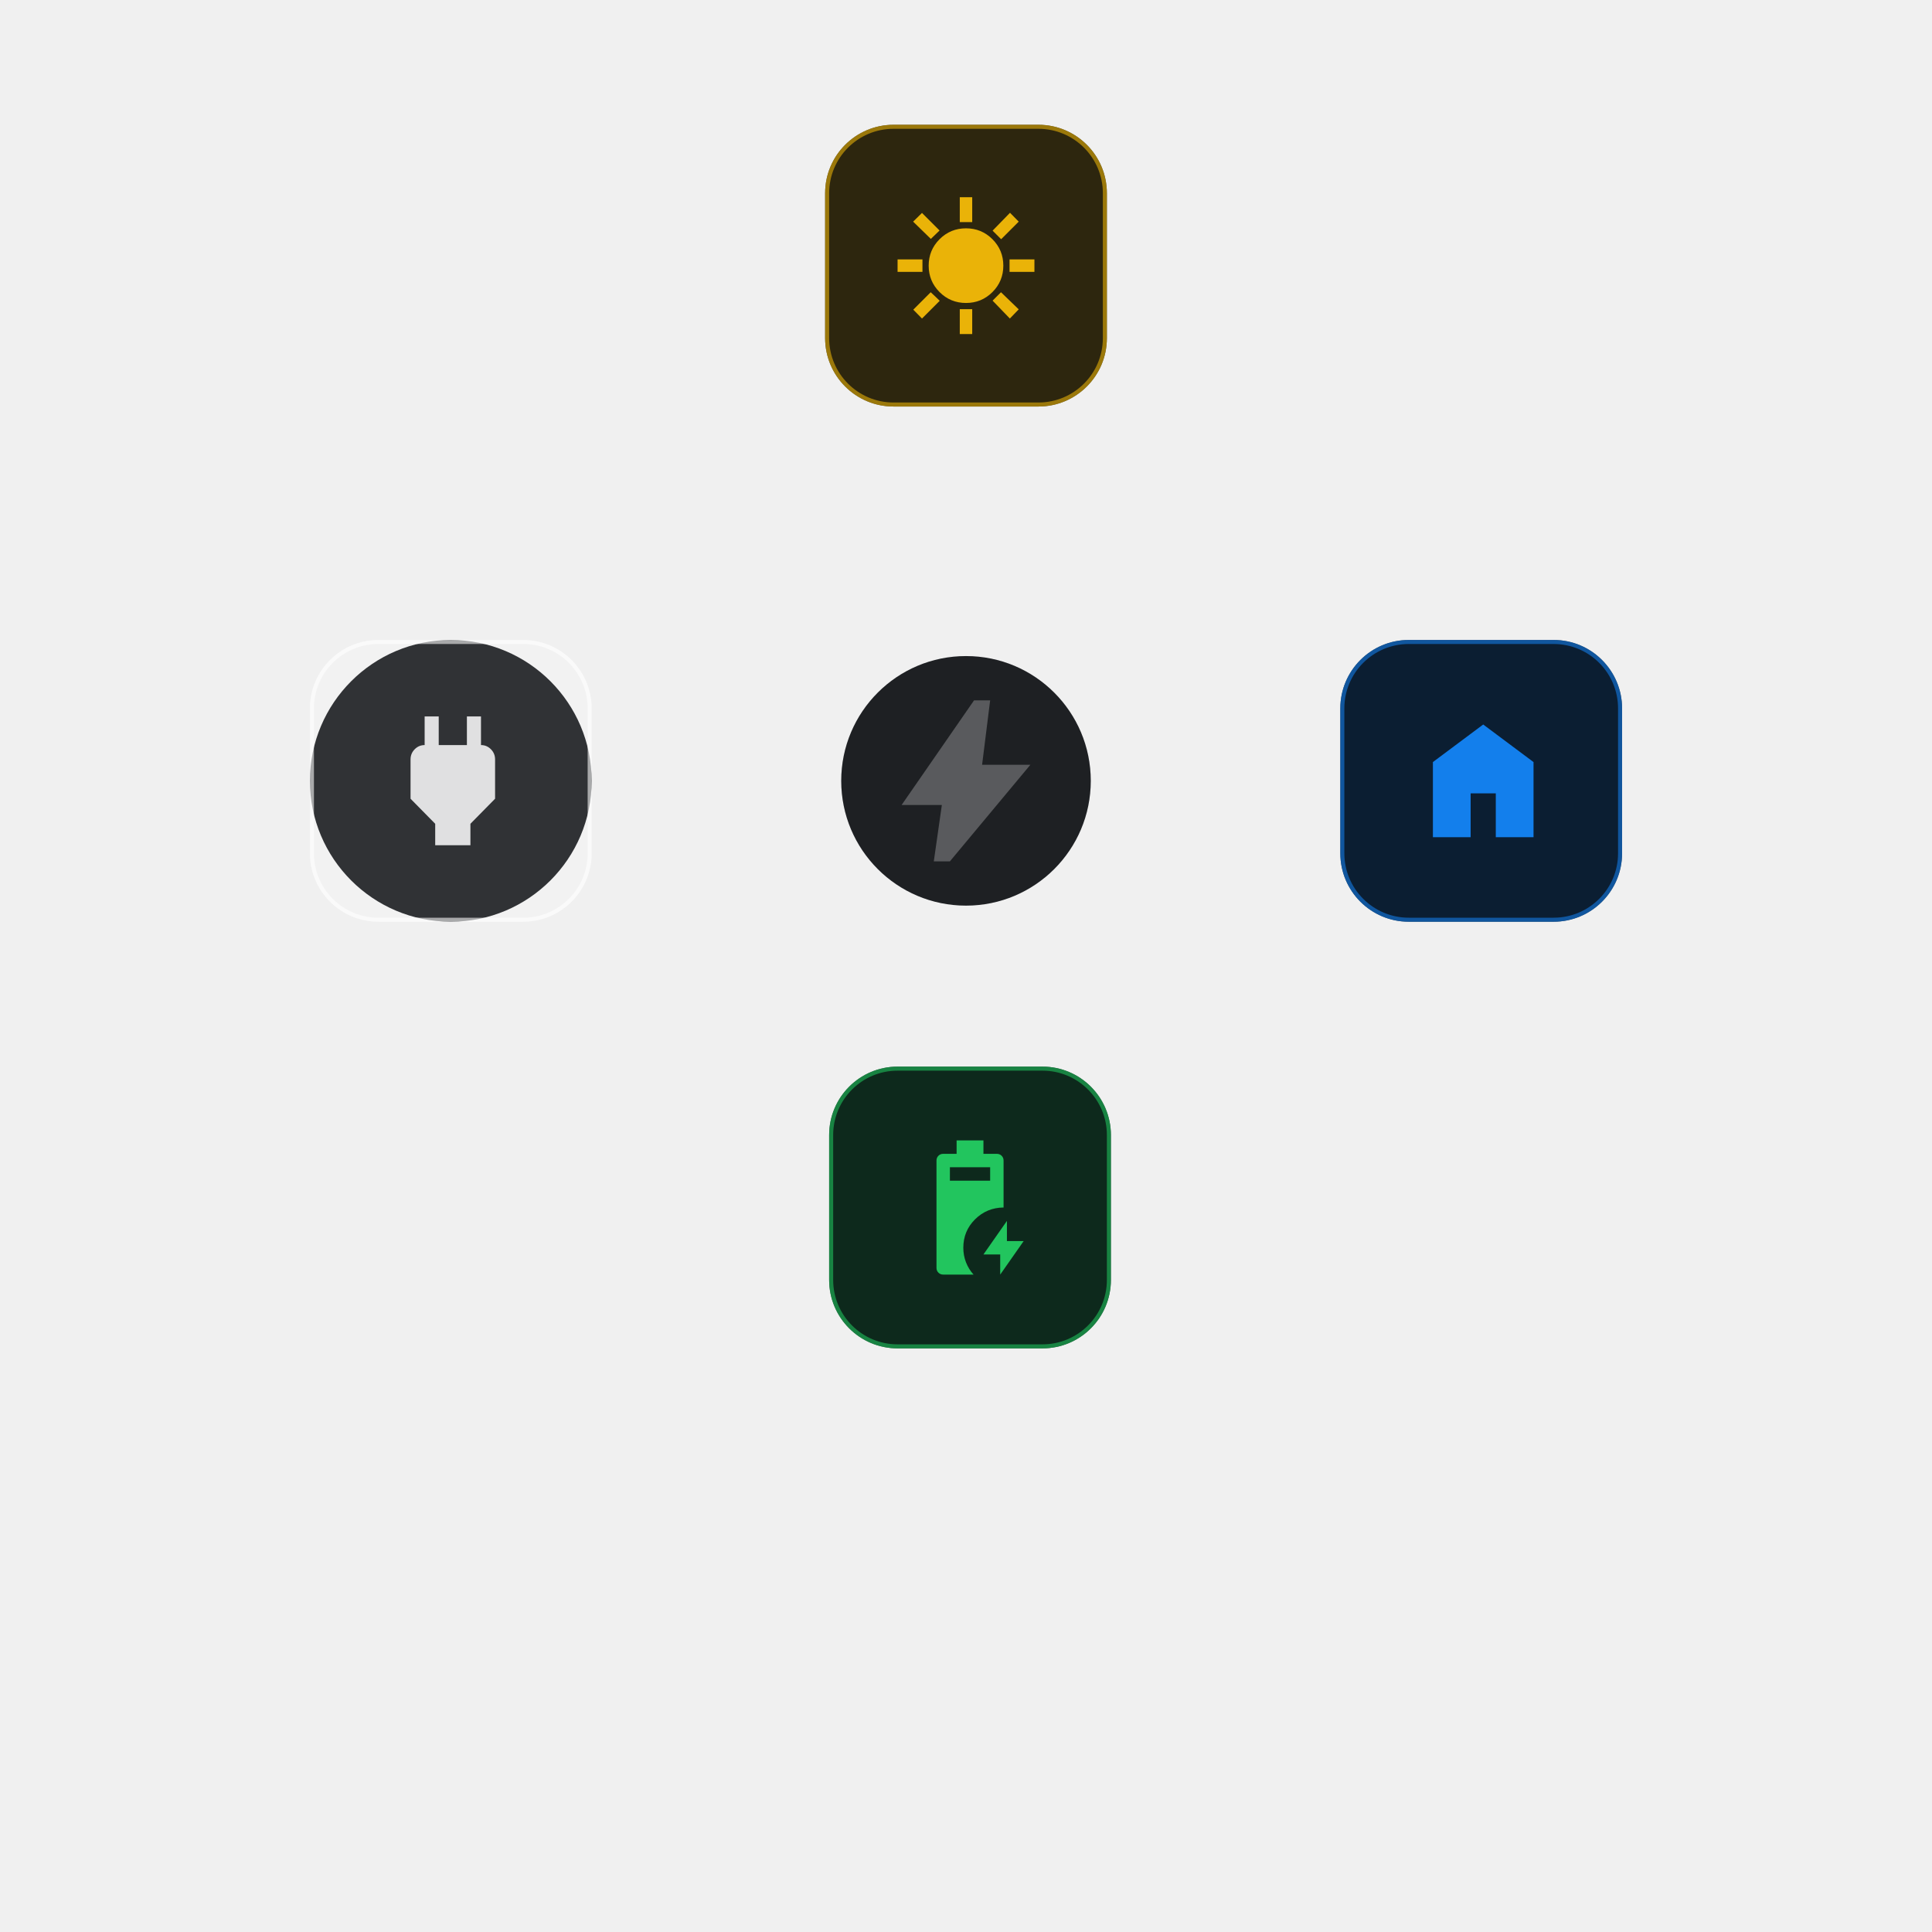
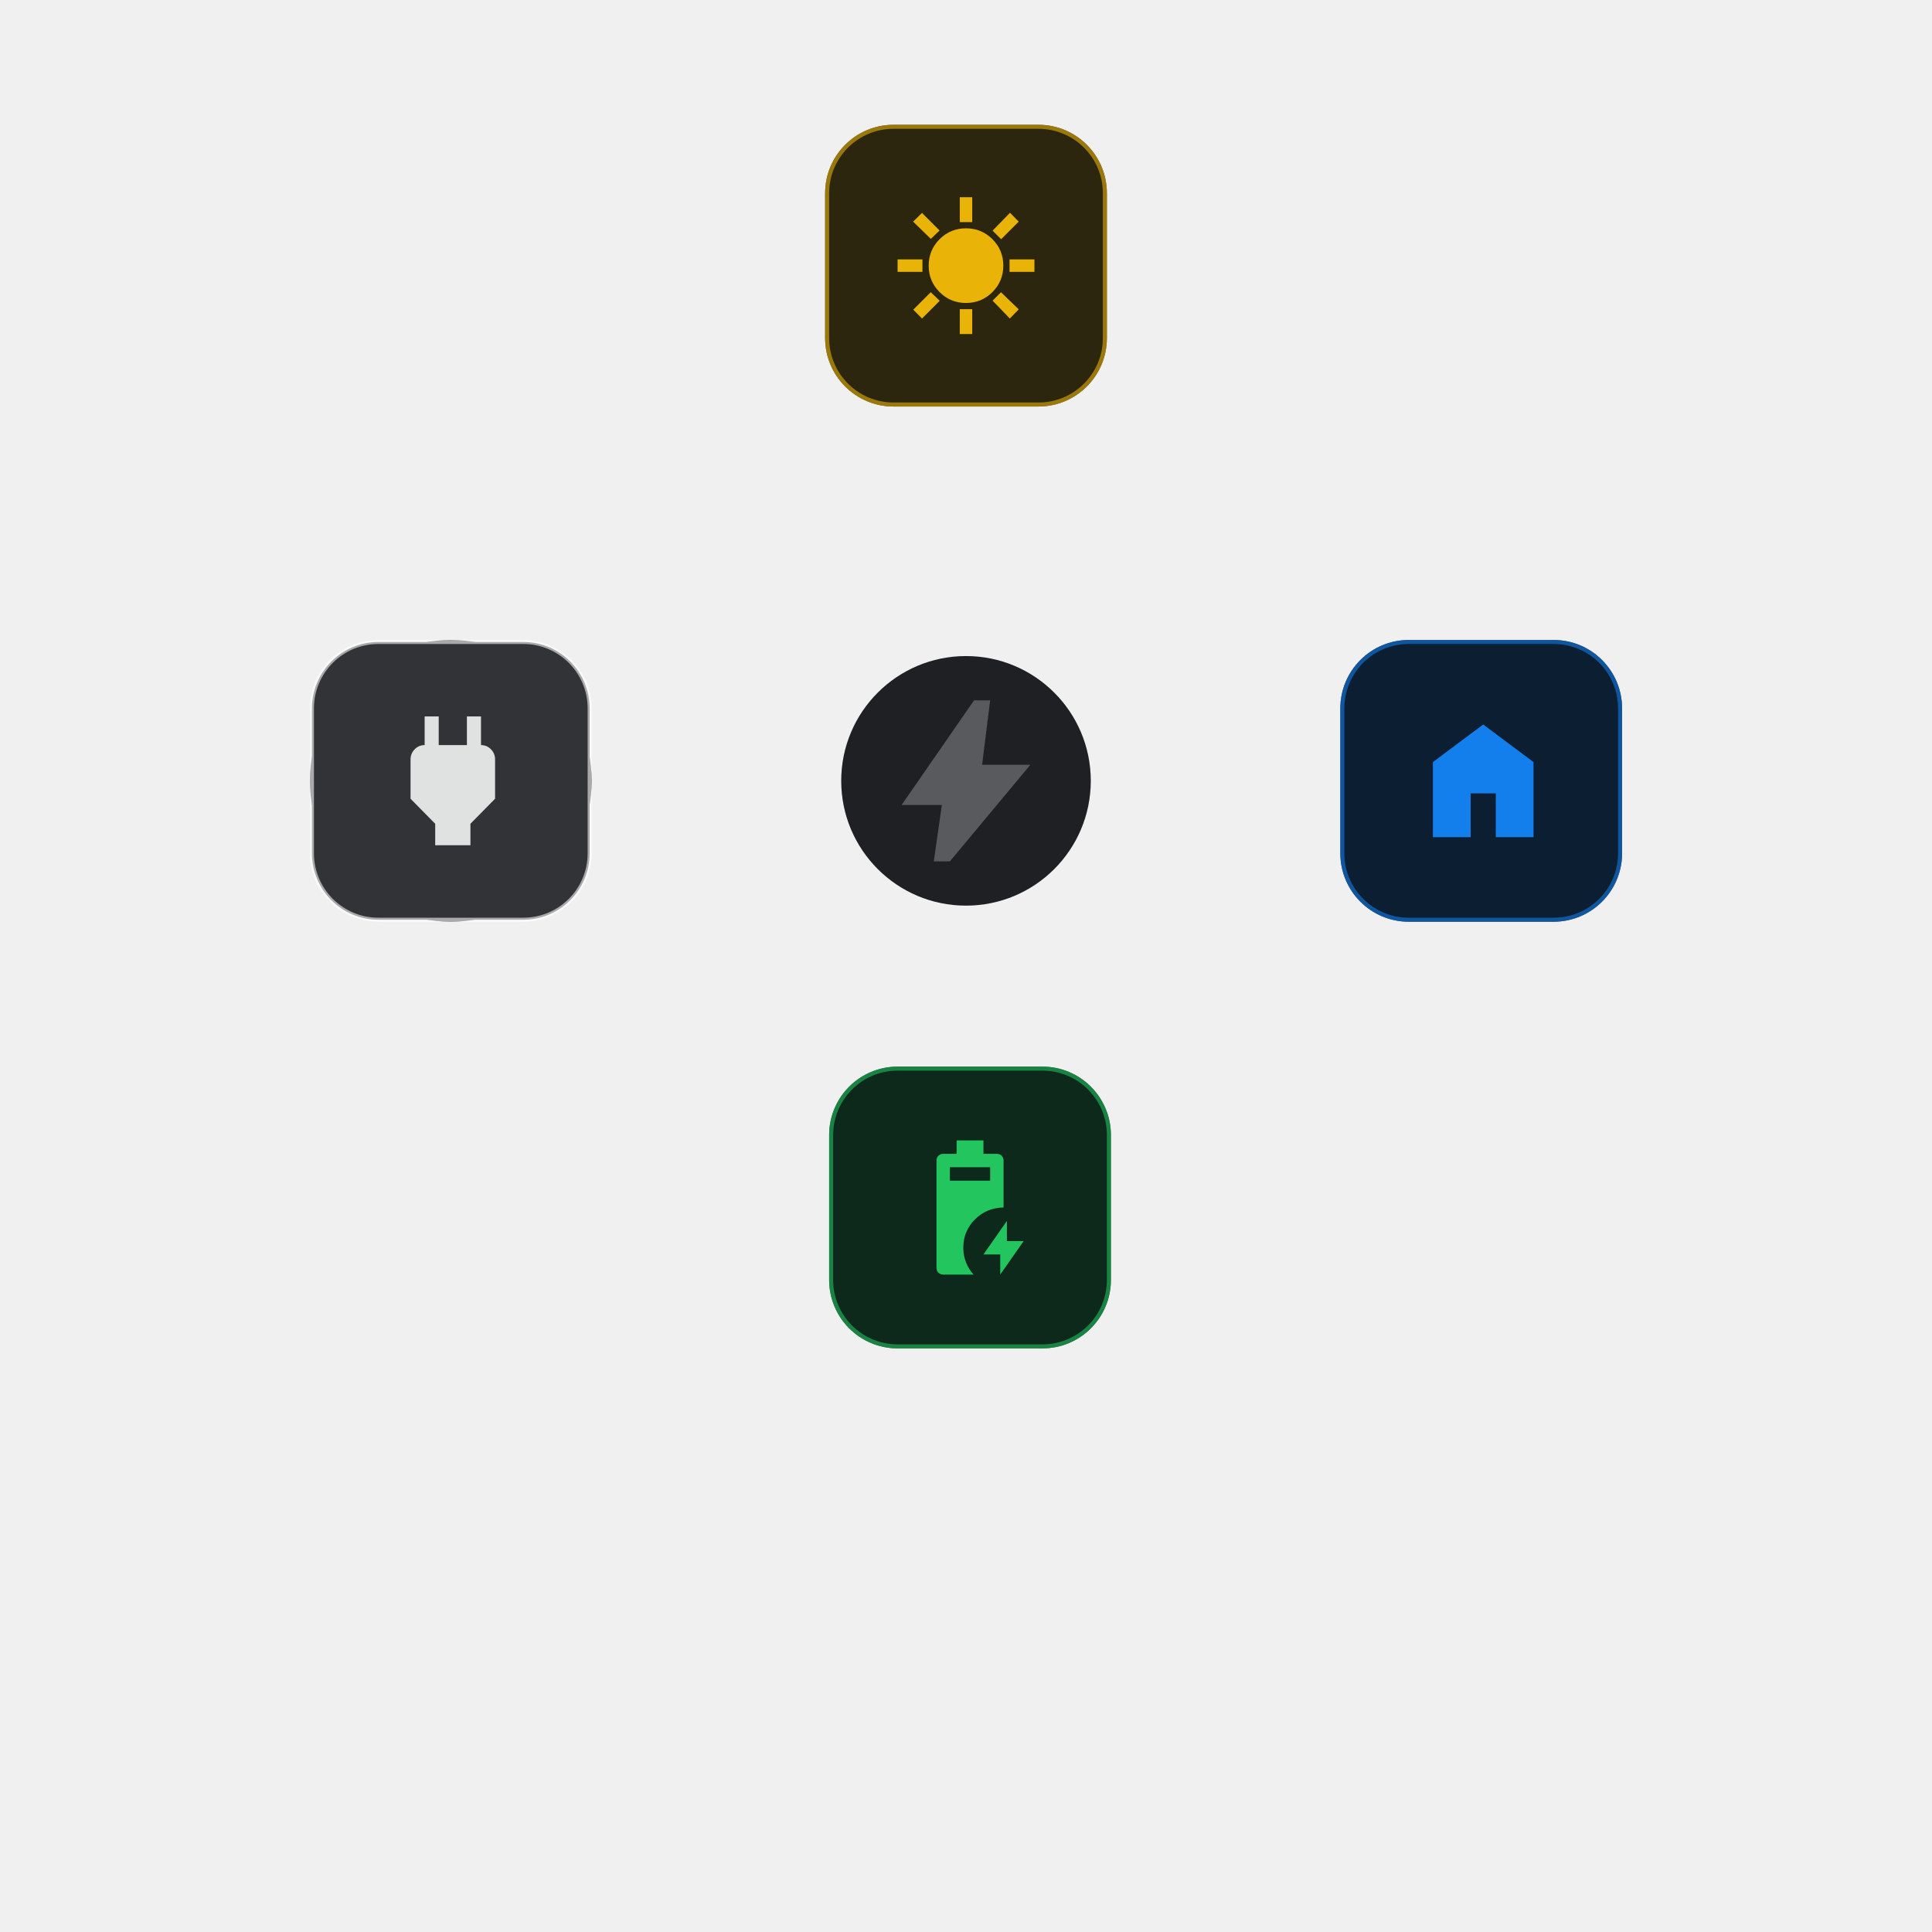
<svg xmlns="http://www.w3.org/2000/svg" width="480" height="480" viewBox="0 0 480 480" fill="none">
-   <rect x="206" y="265" width="70" height="70" rx="17" fill="#0A0C10" />
-   <rect x="206" y="265" width="70" height="70" rx="17" fill="#22C55E" fill-opacity="0.16" />
-   <rect x="206.5" y="265.5" width="69" height="69" rx="16.5" stroke="#22C55E" stroke-opacity="0.58" />
+   <path d="M259 265H223C213.611 265 206 272.611 206 282V318C206 327.389 213.611 335 223 335H259C268.389 335 276 327.389 276 318V282C276 272.611 268.389 265 259 265Z" fill="#0A0C10" />
+   <path d="M259 265H223C213.611 265 206 272.611 206 282V318C206 327.389 213.611 335 223 335H259C268.389 335 276 327.389 276 318V282C276 272.611 268.389 265 259 265Z" fill="#22C55E" fill-opacity="0.16" />
+   <path d="M259 265.5H223C213.887 265.5 206.5 272.887 206.5 282V318C206.5 327.113 213.887 334.5 223 334.5H259C268.113 334.5 275.5 327.113 275.5 318V282C275.5 272.887 268.113 265.5 259 265.5Z" stroke="#22C55E" stroke-opacity="0.58" />
  <path d="M234.333 316.667C233.861 316.667 233.465 316.507 233.146 316.188C232.826 315.868 232.667 315.472 232.667 315V288.333C232.667 287.861 232.826 287.465 233.146 287.146C233.465 286.826 233.861 286.667 234.333 286.667H237.667V283.333H244.333V286.667H247.667C248.139 286.667 248.535 286.826 248.854 287.146C249.174 287.465 249.333 287.861 249.333 288.333V300C246.556 300.028 244.194 301.007 242.25 302.938C240.306 304.868 239.333 307.222 239.333 310C239.333 311.278 239.556 312.486 240 313.625C240.444 314.764 241.069 315.778 241.875 316.667H234.333ZM236 293.333H246V290H236V293.333ZM248.5 316.667V311.667H244.333L250.167 303.333V308.333H254.333L248.5 316.667Z" fill="#22C55E" />
-   <rect x="333" y="159" width="70" height="70" rx="17" fill="#0A0C10" />
-   <rect x="333" y="159" width="70" height="70" rx="17" fill="#137FEC" fill-opacity="0.16" />
-   <rect x="333.5" y="159.5" width="69" height="69" rx="16.5" stroke="#137FEC" stroke-opacity="0.58" />
+   <path d="M386 159H350C340.611 159 333 166.611 333 176V212C333 221.389 340.611 229 350 229H386C395.389 229 403 221.389 403 212V176C403 166.611 395.389 159 386 159Z" fill="#0A0C10" />
+   <path d="M386 159H350C340.611 159 333 166.611 333 176V212C333 221.389 340.611 229 350 229H386C395.389 229 403 221.389 403 212V176C403 166.611 395.389 159 386 159Z" fill="#137FEC" fill-opacity="0.16" />
+   <path d="M386 159.5H350C340.887 159.5 333.5 166.887 333.5 176V212C333.5 221.113 340.887 228.5 350 228.5H386C395.113 228.5 402.5 221.113 402.5 212V176C402.5 166.887 395.113 159.5 386 159.5Z" stroke="#137FEC" stroke-opacity="0.58" />
  <path d="M356 208V189.333L368.5 180L381 189.333V208H371.625V197.111H365.375V208H356Z" fill="#137FEC" />
-   <rect x="77" y="159" width="70" height="70" rx="35" fill="#0A0C10" />
-   <rect x="77" y="159" width="70" height="70" rx="17" fill="white" fill-opacity="0.16" />
-   <rect x="77.5" y="159.5" width="69" height="69" rx="16.5" stroke="white" stroke-opacity="0.58" />
+   <path d="M147 194C147 174.67 131.33 159 112 159C92.67 159 77 174.67 77 194C77 213.33 92.67 229 112 229C131.33 229 147 213.33 147 194Z" fill="#0A0C10" />
+   <path d="M130 159H94C84.611 159 77 166.611 77 176V212C77 221.389 84.611 229 94 229H130C139.389 229 147 221.389 147 212V176C147 166.611 139.389 159 130 159Z" fill="white" fill-opacity="0.16" />
+   <path d="M130 159.5H94C84.887 159.5 77.5 166.887 77.5 176V212C77.5 221.113 84.887 228.5 94 228.5H130C139.113 228.5 146.5 221.113 146.5 212V176C146.5 166.887 139.113 159.5 130 159.5Z" fill="#313336" stroke="white" stroke-opacity="0.58" />
  <path d="M108.125 210V204.667L102 198.444V188.667C102 187.689 102.343 186.852 103.028 186.156C103.714 185.459 104.537 185.111 105.5 185.111H107.25L105.5 186.889V178H109V185.111H116V178H119.5V186.889L117.75 185.111H119.5C120.462 185.111 121.286 185.459 121.972 186.156C122.657 186.852 123 187.689 123 188.667V198.444L116.875 204.667V210H108.125Z" fill="white" fill-opacity="0.85" />
-   <rect x="205" y="31" width="70" height="70" rx="17" fill="#0A0C10" />
-   <rect x="205" y="31" width="70" height="70" rx="17" fill="#EAB308" fill-opacity="0.16" />
-   <rect x="205.5" y="31.5" width="69" height="69" rx="16.5" stroke="#EAB308" stroke-opacity="0.58" />
+   <path d="M258 31H222C212.611 31 205 38.611 205 48V84C205 93.389 212.611 101 222 101H258C267.389 101 275 93.389 275 84V48C275 38.611 267.389 31 258 31Z" fill="#0A0C10" />
+   <path d="M258 31H222C212.611 31 205 38.611 205 48V84C205 93.389 212.611 101 222 101H258C267.389 101 275 93.389 275 84V48C275 38.611 267.389 31 258 31Z" fill="#EAB308" fill-opacity="0.16" />
+   <path d="M258 31.5H222C212.887 31.5 205.5 38.887 205.5 48V84C205.5 93.113 212.887 100.5 222 100.5H258C267.113 100.5 274.5 93.113 274.5 84V48C274.5 38.887 267.113 31.5 258 31.5Z" stroke="#EAB308" stroke-opacity="0.58" />
  <path d="M238.455 55.182V49H241.545V55.182H238.455ZM248.732 59.432L246.607 57.307L250.934 52.864L253.098 55.066L248.732 59.432ZM250.818 67.546V64.454H257V67.546H250.818ZM238.455 83V76.818H241.545V83H238.455ZM231.268 59.355L226.864 55.066L229.066 52.902L233.432 57.268L231.268 59.355ZM250.895 79.136L246.607 74.693L248.693 72.607L253.098 76.857L250.895 79.136ZM223 67.546V64.454H229.182V67.546H223ZM229.066 79.136L226.902 76.934L231.23 72.607L232.35 73.65L233.47 74.732L229.066 79.136ZM240 75.273C237.424 75.273 235.235 74.371 233.432 72.568C231.629 70.765 230.727 68.576 230.727 66C230.727 63.424 231.629 61.235 233.432 59.432C235.235 57.629 237.424 56.727 240 56.727C242.576 56.727 244.765 57.629 246.568 59.432C248.371 61.235 249.273 63.424 249.273 66C249.273 68.576 248.371 70.765 246.568 72.568C244.765 74.371 242.576 75.273 240 75.273Z" fill="#EAB308" />
-   <circle cx="240" cy="194" r="31" fill="#0A0C10" />
-   <circle cx="240" cy="194" r="31" fill="#D9D9D9" fill-opacity="0.1" />
+   <path d="M240 225C257.121 225 271 211.121 271 194C271 176.879 257.121 163 240 163C222.879 163 209 176.879 209 194C209 211.121 222.879 225 240 225Z" fill="#0A0C10" />
+   <path d="M240 225C257.121 225 271 211.121 271 194C271 176.879 257.121 163 240 163C222.879 163 209 176.879 209 194C209 211.121 222.879 225 240 225Z" fill="#D9D9D9" fill-opacity="0.1" />
  <path d="M232 214L234 200H224L242 174H246L244 190H256L236 214H232Z" fill="#E3E3E3" fill-opacity="0.3" />
</svg>
